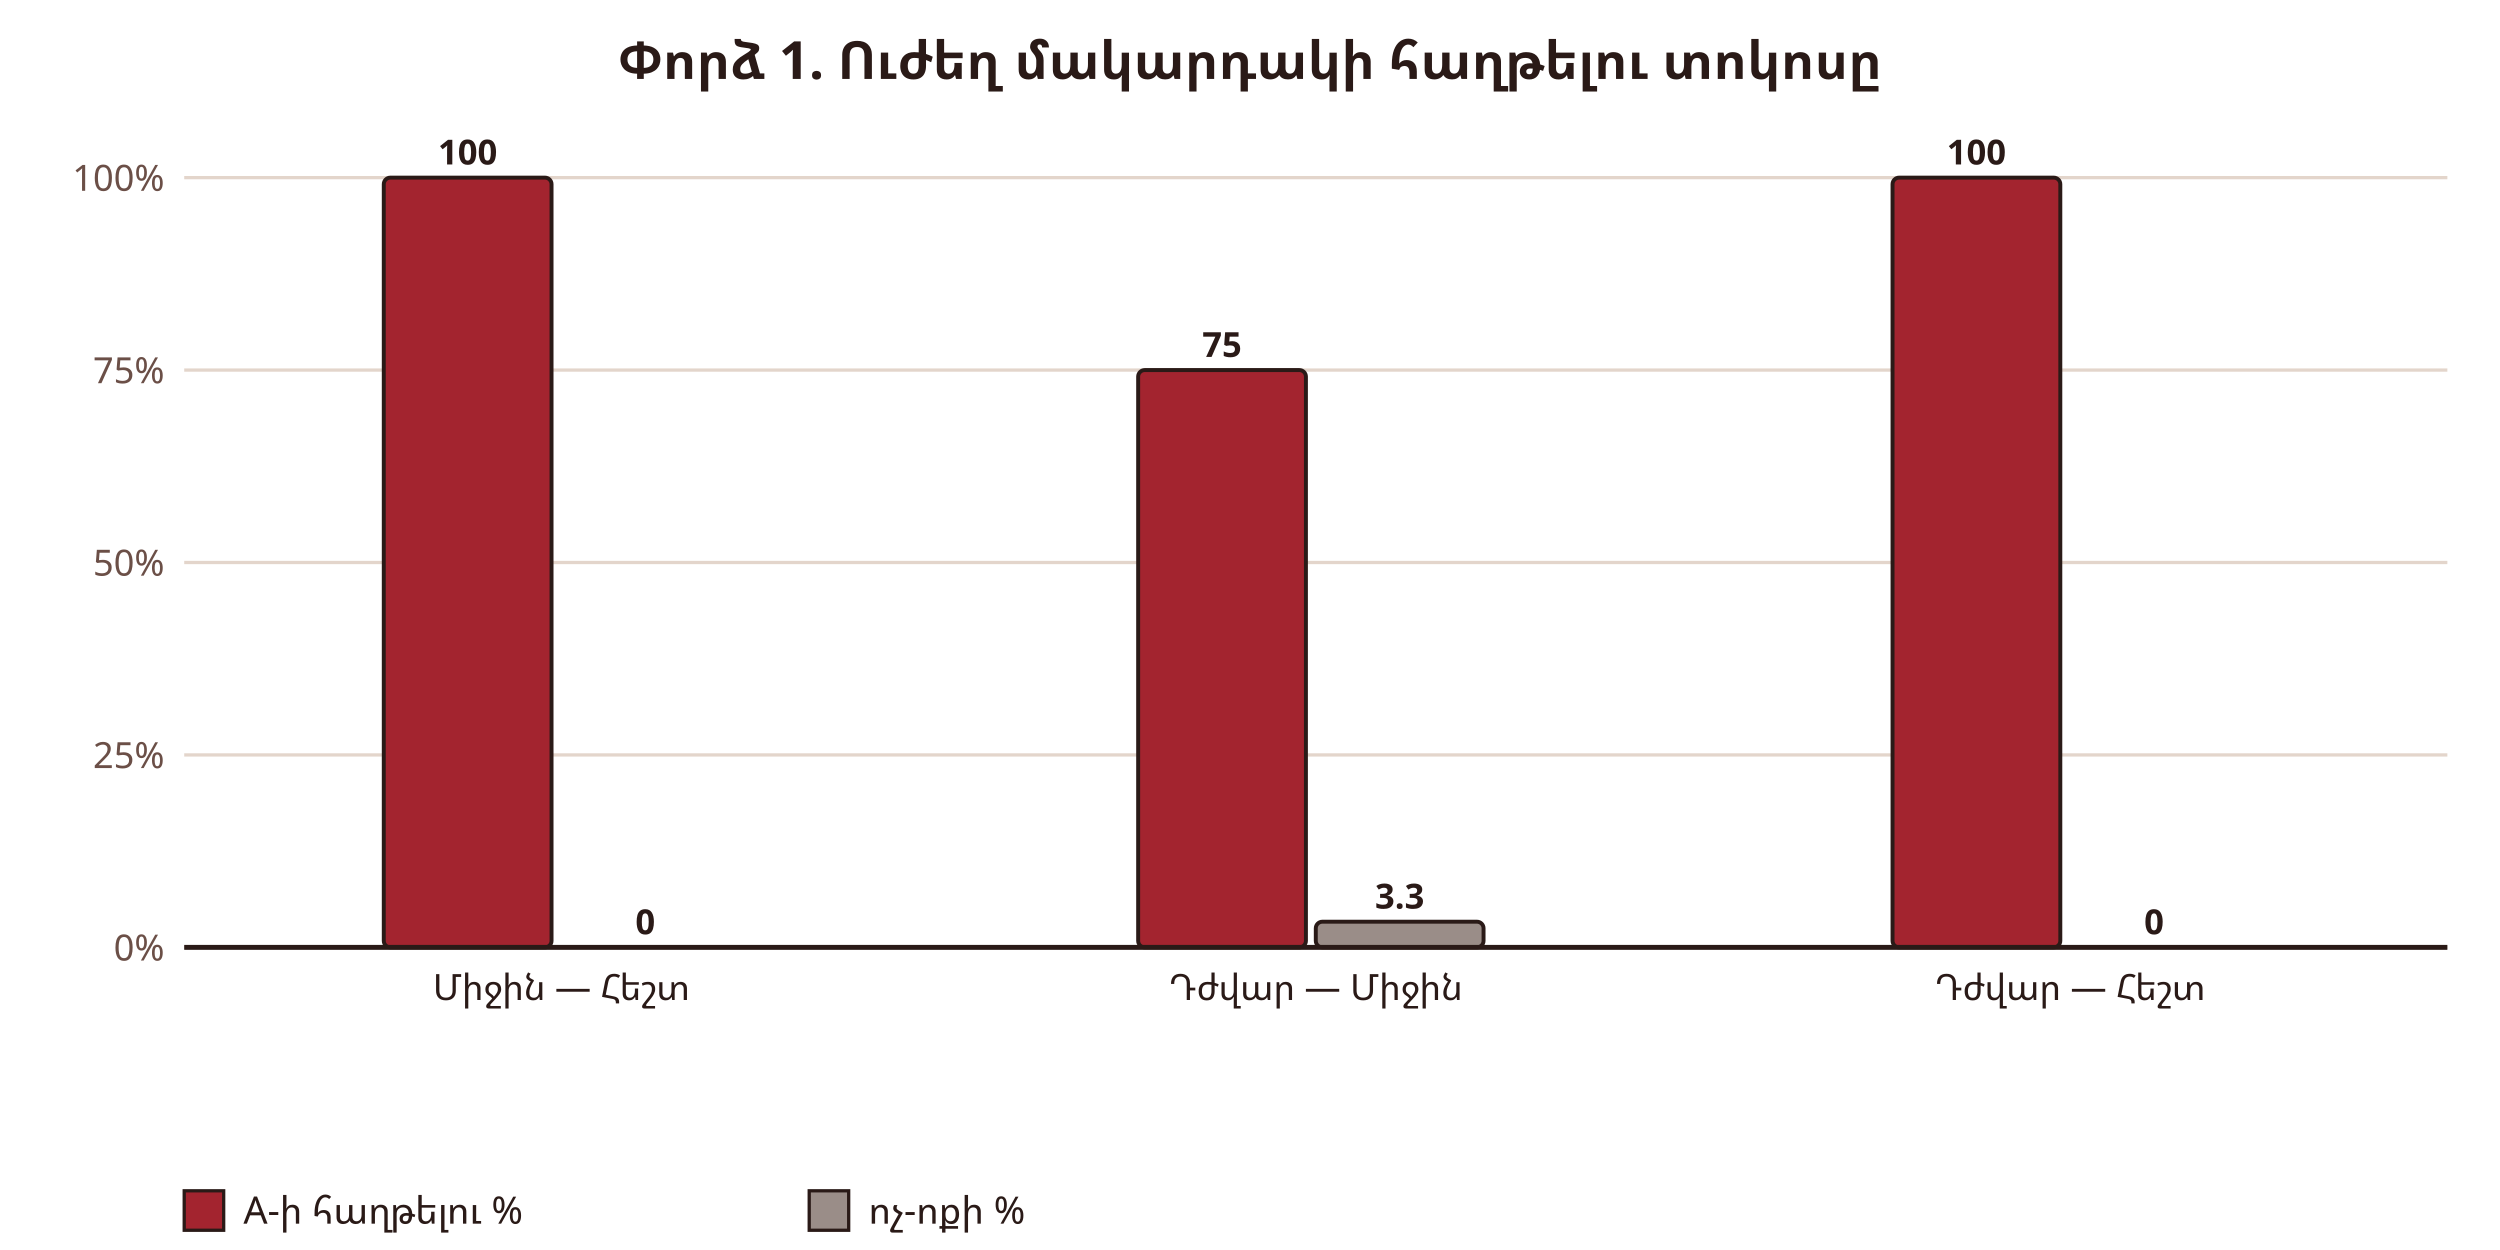
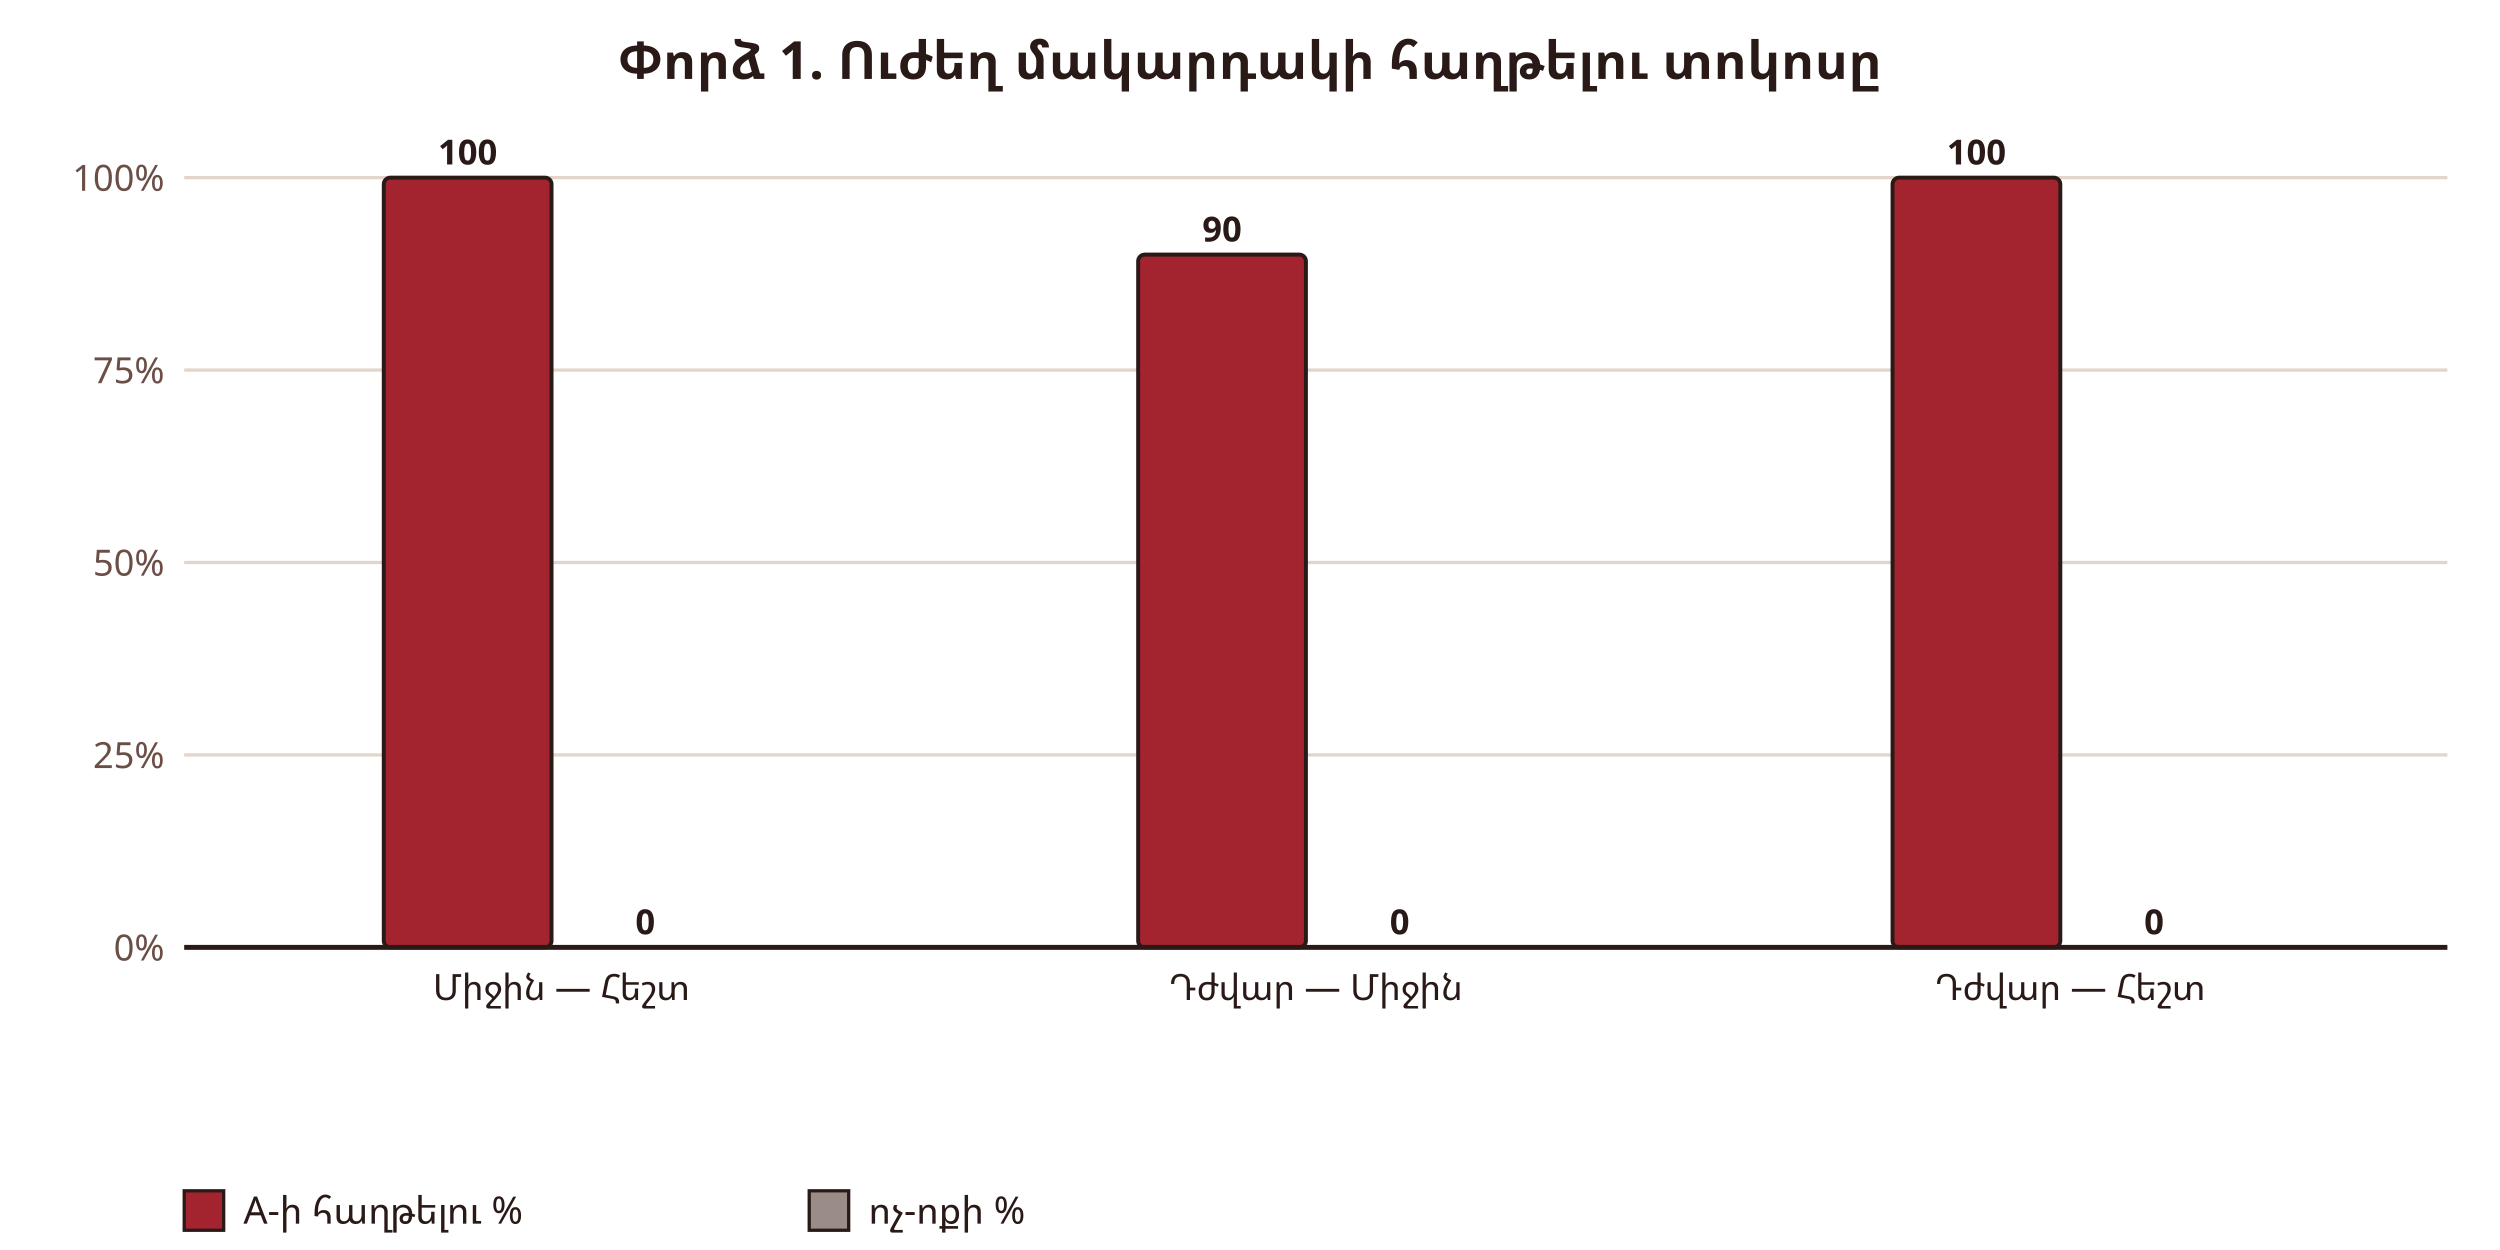
<svg xmlns="http://www.w3.org/2000/svg" viewBox="0 0 760 380" font-family="'Noto Sans Armenian','Segoe UI',sans-serif">
  <rect width="760" height="380" fill="#fff" />
  <text x="380" y="24" text-anchor="middle" font-size="16" font-weight="700" fill="#2a1a17">Փորձ 1. Ուժեղ մակարդակի հաղթելու տոկոսը</text>
  <line x1="56" x2="744" y1="288" y2="288" stroke="#e3d5cb" />
  <text x="50" y="292" text-anchor="end" font-size="11" fill="#6b4f47">0%</text>
  <line x1="56" x2="744" y1="229.5" y2="229.5" stroke="#e3d5cb" />
  <text x="50" y="233.5" text-anchor="end" font-size="11" fill="#6b4f47">25%</text>
  <line x1="56" x2="744" y1="171" y2="171" stroke="#e3d5cb" />
  <text x="50" y="175" text-anchor="end" font-size="11" fill="#6b4f47">50%</text>
  <line x1="56" x2="744" y1="112.5" y2="112.5" stroke="#e3d5cb" />
  <text x="50" y="116.5" text-anchor="end" font-size="11" fill="#6b4f47">75%</text>
  <line x1="56" x2="744" y1="54" y2="54" stroke="#e3d5cb" />
  <text x="50" y="58" text-anchor="end" font-size="11" fill="#6b4f47">100%</text>
  <rect x="116.667" y="54" width="51" height="234" fill="#a3242f" stroke="#2a1a17" stroke-width="1.2" rx="2" />
  <text x="142.167" y="50" text-anchor="middle" font-size="10.5" font-weight="700" fill="#2a1a17">100</text>
  <rect x="170.667" y="288" width="51" height="0" fill="#9a8d88" stroke="#2a1a17" stroke-width="1.2" rx="2" />
  <text x="196.167" y="284" text-anchor="middle" font-size="10.5" font-weight="700" fill="#2a1a17">0</text>
  <text x="170.667" y="304" text-anchor="middle" font-size="11" fill="#2a1a17">Միջին — Հեշտ</text>
-   <rect x="346" y="112.5" width="51" height="175.5" fill="#a3242f" stroke="#2a1a17" stroke-width="1.2" rx="2" />
-   <text x="371.5" y="108.5" text-anchor="middle" font-size="10.5" font-weight="700" fill="#2a1a17">75</text>
-   <rect x="400" y="280.2" width="51" height="7.8" fill="#9a8d88" stroke="#2a1a17" stroke-width="1.2" rx="2" />
-   <text x="425.5" y="276.2" text-anchor="middle" font-size="10.5" font-weight="700" fill="#2a1a17">3.3</text>
+   <rect x="346" y="77.4" width="51" height="210.6" fill="#a3242f" stroke="#2a1a17" stroke-width="1.2" rx="2" />
+   <text x="371.5" y="73.4" text-anchor="middle" font-size="10.5" font-weight="700" fill="#2a1a17">90</text>
+   <rect x="400" y="288" width="51" height="0" fill="#9a8d88" stroke="#2a1a17" stroke-width="1.2" rx="2" />
+   <text x="425.5" y="284" text-anchor="middle" font-size="10.5" font-weight="700" fill="#2a1a17">0</text>
  <text x="400" y="304" text-anchor="middle" font-size="11" fill="#2a1a17">Դժվար — Միջին</text>
  <rect x="575.333" y="54" width="51" height="234" fill="#a3242f" stroke="#2a1a17" stroke-width="1.2" rx="2" />
  <text x="600.833" y="50" text-anchor="middle" font-size="10.5" font-weight="700" fill="#2a1a17">100</text>
  <rect x="629.333" y="288" width="51" height="0" fill="#9a8d88" stroke="#2a1a17" stroke-width="1.2" rx="2" />
  <text x="654.833" y="284" text-anchor="middle" font-size="10.5" font-weight="700" fill="#2a1a17">0</text>
  <text x="629.333" y="304" text-anchor="middle" font-size="11" fill="#2a1a17">Դժվար — Հեշտ</text>
  <rect x="56" y="362" width="12" height="12" fill="#a3242f" stroke="#2a1a17" />
  <text x="74" y="372" font-size="11.5" fill="#2a1a17">A-ի հաղթելու %</text>
  <rect x="246" y="362" width="12" height="12" fill="#9a8d88" stroke="#2a1a17" />
  <text x="264" y="372" font-size="11.5" fill="#2a1a17">ոչ-ոքի %</text>
  <line x1="56" x2="744" y1="288" y2="288" stroke="#2a1a17" stroke-width="1.5" />
</svg>
